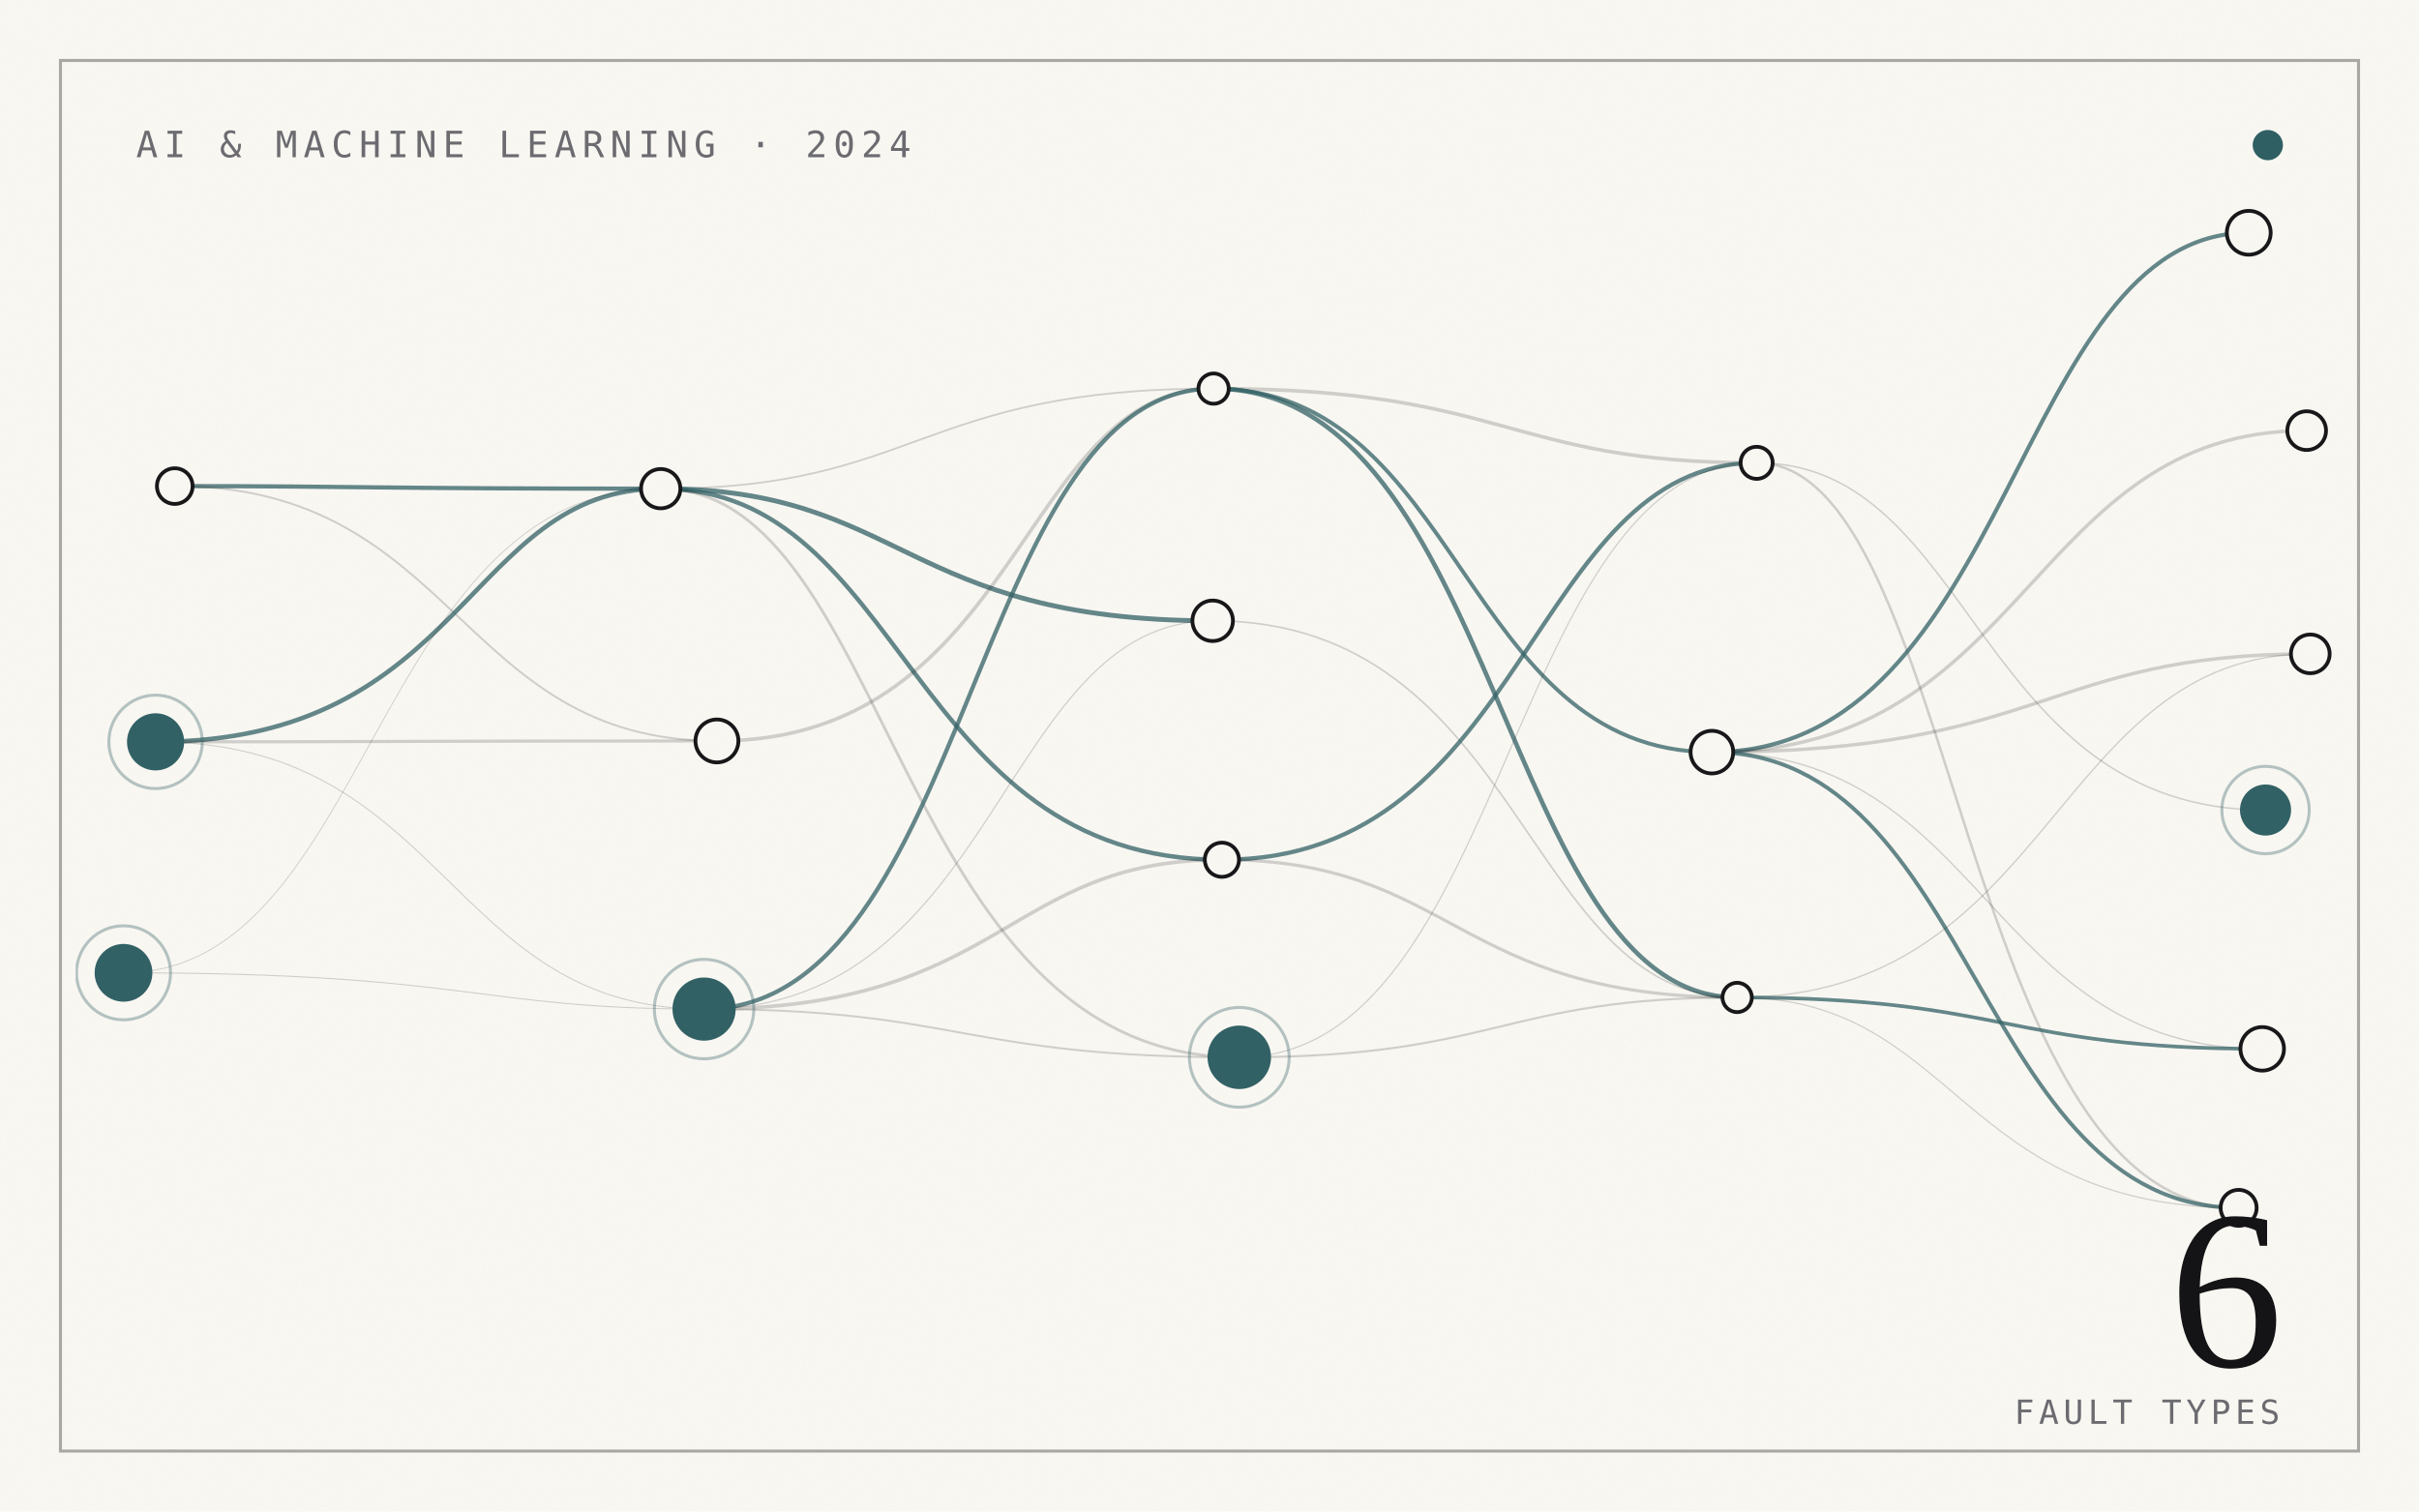
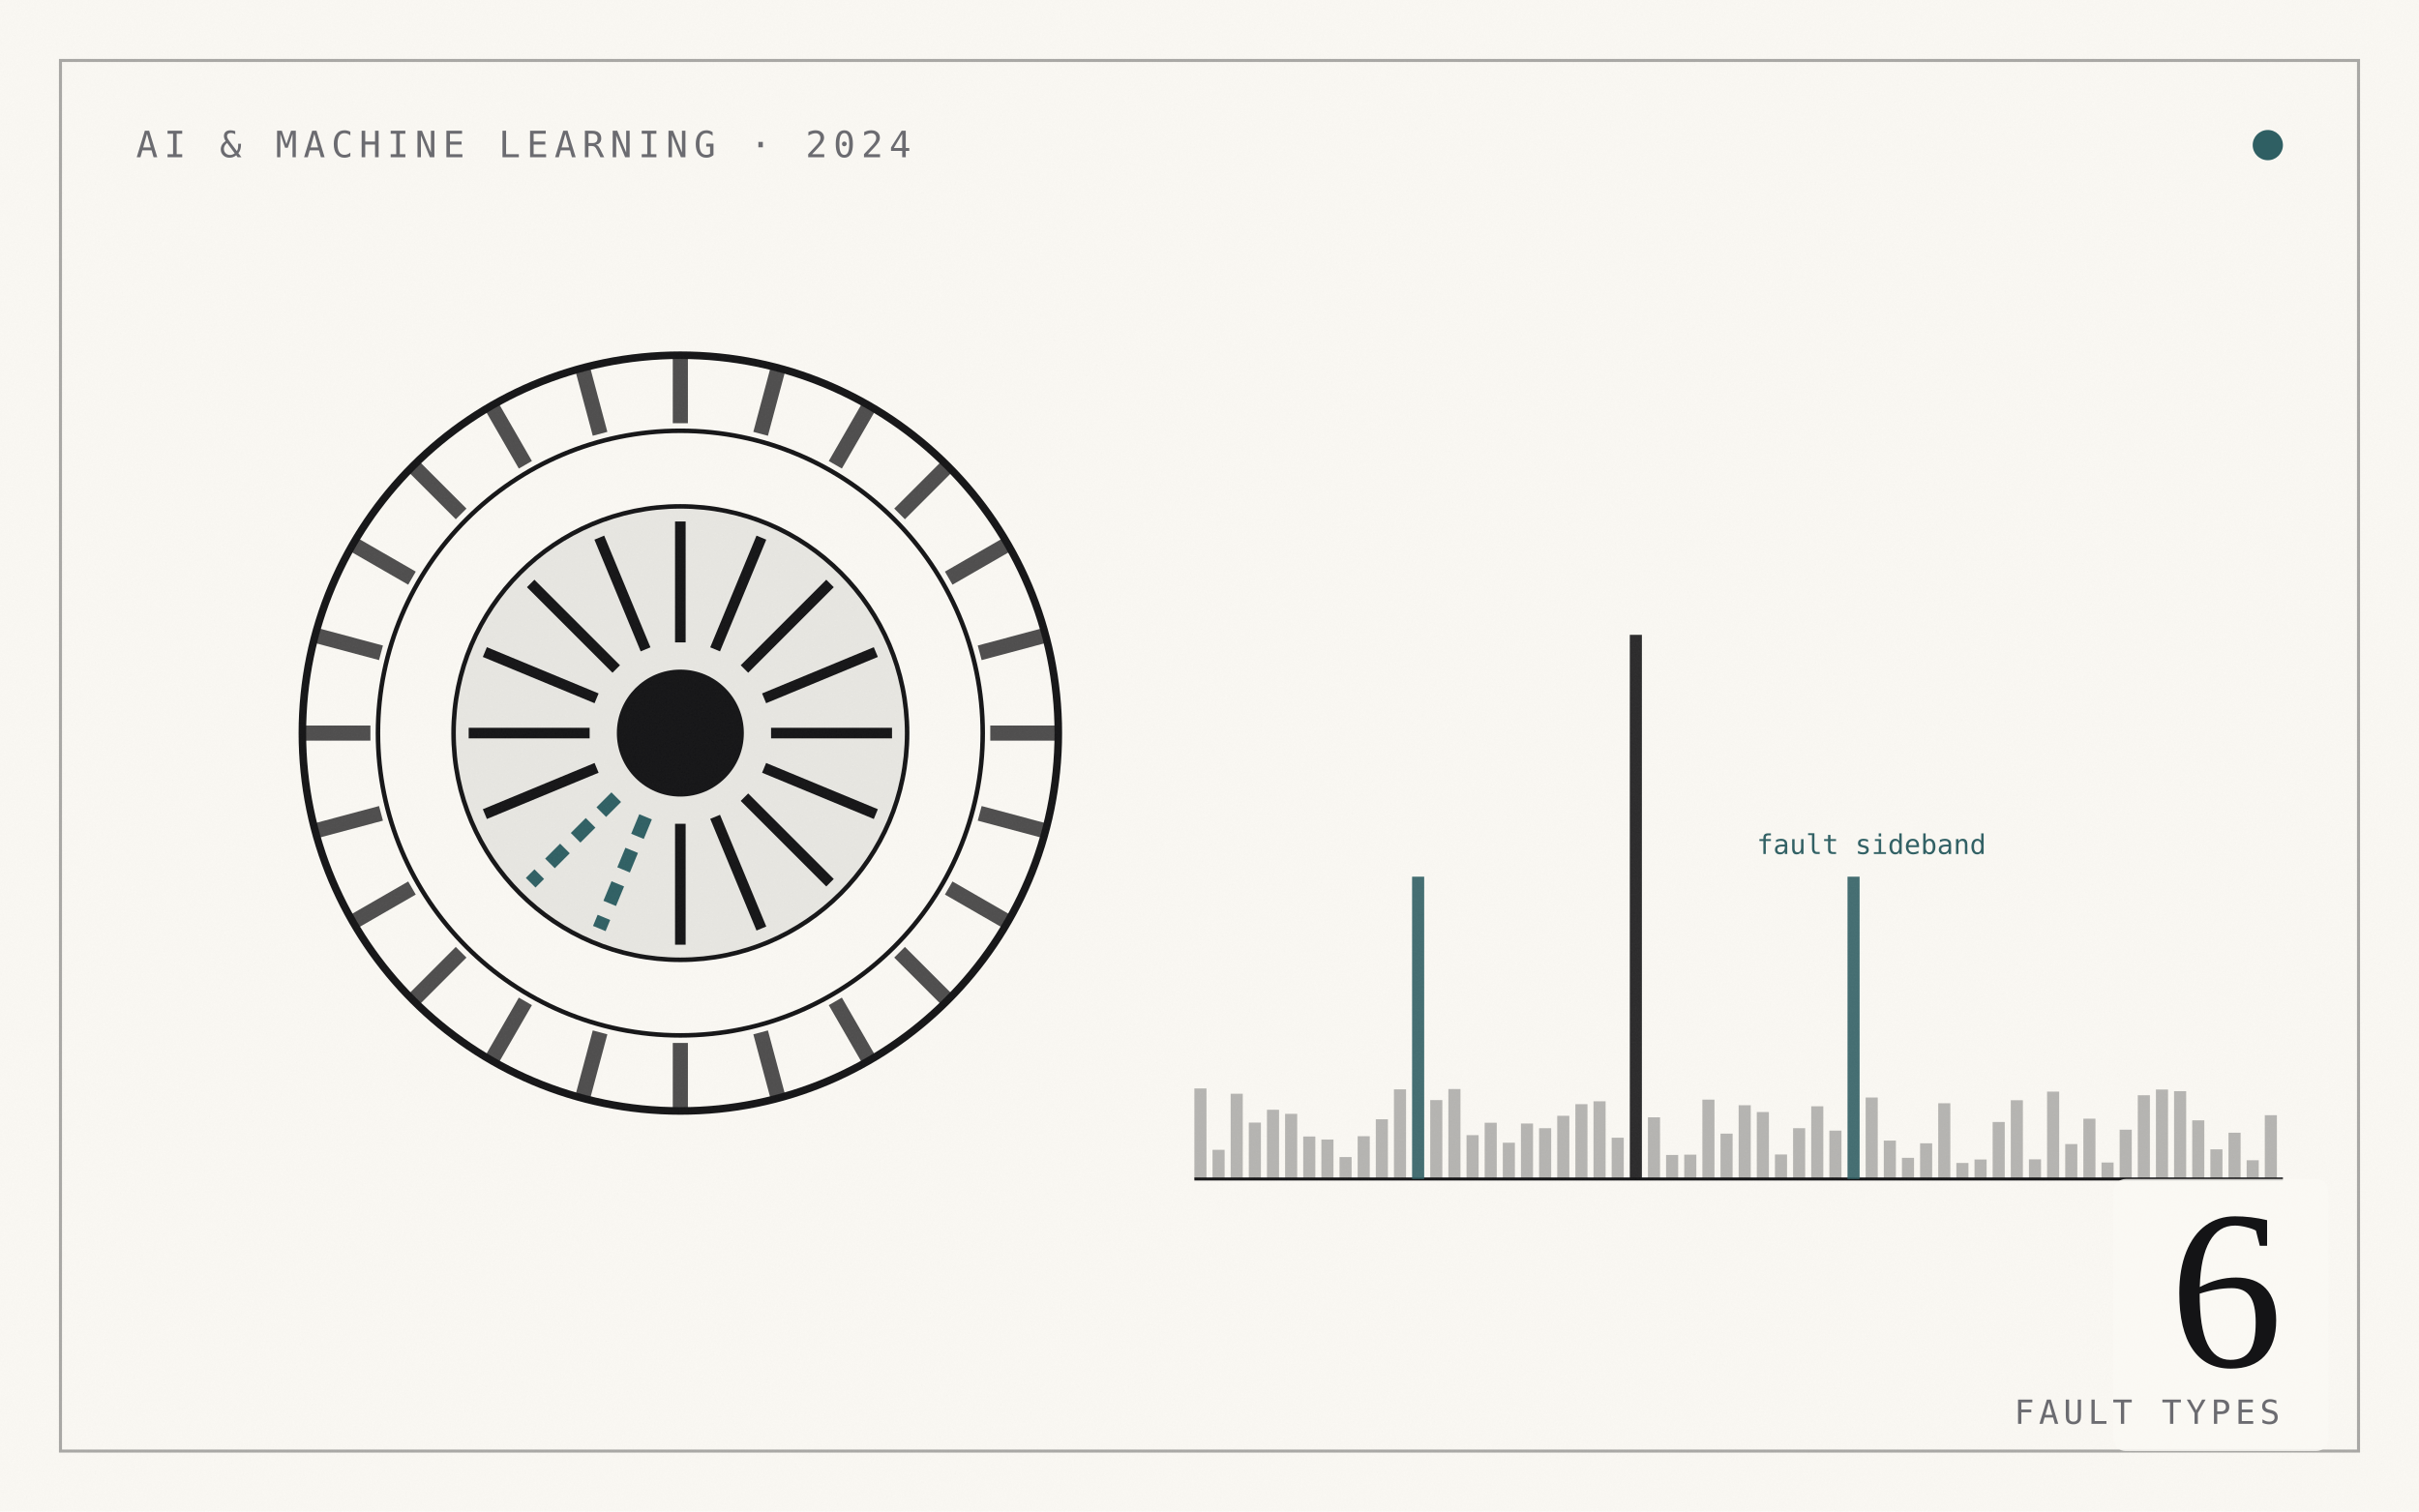
<svg xmlns="http://www.w3.org/2000/svg" width="1600" height="1000" viewBox="0 0 1600 1000" role="img" aria-label="Induction Motor Fault Detection thumbnail">
  <defs>
    <filter id="grain" x="0" y="0" width="100%" height="100%">
      <feTurbulence type="fractalNoise" baseFrequency="0.9" numOctaves="2" stitchTiles="stitch" />
      <feColorMatrix type="saturate" values="0" />
      <feComponentTransfer>
        <feFuncA type="table" tableValues="0 0.06" />
      </feComponentTransfer>
    </filter>
    <clipPath id="safe">
      <rect x="50" y="110" width="1500" height="790" />
    </clipPath>
  </defs>
  <rect width="1600" height="1000" fill="#FAF8F3" />
  <g clip-path="url(#safe)">
-     <path d="M115.6 321.6 C 241.1 321.6, 241.1 323.3, 437 323.3" stroke="#2F5F63" stroke-opacity="0.75" stroke-width="2.8" fill="none" />
-     <path d="M115.6 321.6 C 302.8 321.6, 302.8 490.2, 474.2 490.2" stroke="#141416" stroke-opacity="0.18" stroke-width="1.3" fill="none" />
-     <path d="M102.9 490.8 C 308.7 490.8, 308.7 323.3, 437 323.3" stroke="#2F5F63" stroke-opacity="0.75" stroke-width="3" fill="none" />
-     <path d="M102.9 490.8 C 264 490.8, 264 490.2, 474.2 490.2" stroke="#141416" stroke-opacity="0.18" stroke-width="2.1" fill="none" />
-     <path d="M102.9 490.8 C 295.8 490.8, 295.8 667.6, 465.7 667.6" stroke="#141416" stroke-opacity="0.18" stroke-width="0.7" fill="none" />
-     <path d="M81.7 643.6 C 246.2 643.6, 246.2 323.3, 437 323.3" stroke="#141416" stroke-opacity="0.18" stroke-width="0.6" fill="none" />
-     <path d="M81.7 643.6 C 313.2 643.6, 313.2 667.6, 465.7 667.6" stroke="#141416" stroke-opacity="0.18" stroke-width="0.7" fill="none" />
-     <path d="M437 323.3 C 607.3 323.3, 607.3 257.1, 802.7 257.1" stroke="#141416" stroke-opacity="0.18" stroke-width="1.2" fill="none" />
-     <path d="M437 323.3 C 597.4 323.3, 597.4 410.7, 802.1 410.7" stroke="#2F5F63" stroke-opacity="0.75" stroke-width="3.2" fill="none" />
-     <path d="M437 323.3 C 599.8 323.3, 599.8 568.8, 808.2 568.8" stroke="#2F5F63" stroke-opacity="0.75" stroke-width="2.9" fill="none" />
-     <path d="M437 323.3 C 590.6 323.3, 590.6 699.5, 819.7 699.5" stroke="#141416" stroke-opacity="0.18" stroke-width="1.9" fill="none" />
-     <path d="M474.2 490.2 C 675.3 490.2, 675.3 257.1, 802.7 257.1" stroke="#141416" stroke-opacity="0.18" stroke-width="2.4" fill="none" />
-     <path d="M465.7 667.6 C 642.3 667.6, 642.3 257.1, 802.7 257.1" stroke="#2F5F63" stroke-opacity="0.75" stroke-width="2.8" fill="none" />
-     <path d="M465.7 667.6 C 661.6 667.6, 661.6 410.7, 802.1 410.7" stroke="#141416" stroke-opacity="0.18" stroke-width="0.8" fill="none" />
-     <path d="M465.7 667.6 C 664.9 667.6, 664.9 568.8, 808.2 568.8" stroke="#141416" stroke-opacity="0.18" stroke-width="2.4" fill="none" />
-     <path d="M465.7 667.6 C 635.5 667.6, 635.5 699.5, 819.7 699.5" stroke="#141416" stroke-opacity="0.18" stroke-width="1.3" fill="none" />
-     <path d="M802.7 257.1 C 996.7 257.1, 996.7 306.2, 1161.9 306.2" stroke="#141416" stroke-opacity="0.18" stroke-width="2.4" fill="none" />
-     <path d="M802.7 257.1 C 966.9 257.1, 966.9 497.6, 1132.3 497.6" stroke="#2F5F63" stroke-opacity="0.75" stroke-width="2.6" fill="none" />
-     <path d="M802.7 257.1 C 992.6 257.1, 992.6 659.9, 1149 659.9" stroke="#2F5F63" stroke-opacity="0.75" stroke-width="3" fill="none" />
-     <path d="M802.1 410.7 C 1007.9 410.7, 1007.9 659.9, 1149 659.9" stroke="#141416" stroke-opacity="0.18" stroke-width="1.1" fill="none" />
-     <path d="M808.2 568.8 C 1011.3 568.8, 1011.3 306.2, 1161.9 306.2" stroke="#2F5F63" stroke-opacity="0.75" stroke-width="2.8" fill="none" />
-     <path d="M808.2 568.8 C 961.6 568.8, 961.6 659.9, 1149 659.9" stroke="#141416" stroke-opacity="0.18" stroke-width="2.1" fill="none" />
-     <path d="M819.7 699.5 C 997.5 699.5, 997.5 306.2, 1161.9 306.2" stroke="#141416" stroke-opacity="0.18" stroke-width="0.8" fill="none" />
-     <path d="M819.7 699.5 C 991.9 699.5, 991.9 659.9, 1149 659.9" stroke="#141416" stroke-opacity="0.18" stroke-width="1.4" fill="none" />
-     <path d="M1161.9 306.2 C 1306.3 306.2, 1306.3 535.9, 1498.5 535.9" stroke="#141416" stroke-opacity="0.18" stroke-width="1" fill="none" />
-     <path d="M1161.9 306.2 C 1295.2 306.2, 1295.2 799.1, 1480.7 799.1" stroke="#141416" stroke-opacity="0.18" stroke-width="1.7" fill="none" />
-     <path d="M1132.3 497.6 C 1332 497.6, 1332 154, 1487.4 154" stroke="#2F5F63" stroke-opacity="0.75" stroke-width="2.7" fill="none" />
-     <path d="M1132.3 497.6 C 1342.1 497.6, 1342.1 284.9, 1525.7 284.9" stroke="#141416" stroke-opacity="0.18" stroke-width="2.3" fill="none" />
-     <path d="M1132.3 497.6 C 1352.6 497.6, 1352.6 432.6, 1528.1 432.6" stroke="#141416" stroke-opacity="0.18" stroke-width="2.3" fill="none" />
-     <path d="M1132.3 497.6 C 1314 497.6, 1314 693.9, 1496.3 693.9" stroke="#141416" stroke-opacity="0.18" stroke-width="0.9" fill="none" />
-     <path d="M1132.3 497.6 C 1307.1 497.6, 1307.1 799.1, 1480.7 799.1" stroke="#2F5F63" stroke-opacity="0.75" stroke-width="2.6" fill="none" />
-     <path d="M1149 659.9 C 1358.1 659.9, 1358.1 432.6, 1528.1 432.6" stroke="#141416" stroke-opacity="0.18" stroke-width="0.9" fill="none" />
-     <path d="M1149 659.9 C 1326.5 659.9, 1326.5 693.9, 1496.3 693.9" stroke="#2F5F63" stroke-opacity="0.75" stroke-width="2.4" fill="none" />
-     <path d="M1149 659.9 C 1294.7 659.9, 1294.7 799.1, 1480.7 799.1" stroke="#141416" stroke-opacity="0.18" stroke-width="0.8" fill="none" />
-     <circle cx="115.6" cy="321.6" r="11.8" fill="#FAF8F3" stroke="#141416" stroke-width="2.5" />
-     <circle cx="102.9" cy="490.8" r="18.9" fill="#2F5F63" stroke="#2F5F63" stroke-width="0" />
-     <circle cx="102.9" cy="490.8" r="30.9" fill="none" stroke="#2F5F63" stroke-opacity="0.35" stroke-width="2" />
-     <circle cx="81.7" cy="643.6" r="19.1" fill="#2F5F63" stroke="#2F5F63" stroke-width="0" />
-     <circle cx="81.7" cy="643.6" r="31.1" fill="none" stroke="#2F5F63" stroke-opacity="0.35" stroke-width="2" />
-     <circle cx="437" cy="323.3" r="13" fill="#FAF8F3" stroke="#141416" stroke-width="2.5" />
-     <circle cx="474.2" cy="490.2" r="14.2" fill="#FAF8F3" stroke="#141416" stroke-width="2.5" />
-     <circle cx="465.7" cy="667.6" r="20.9" fill="#2F5F63" stroke="#2F5F63" stroke-width="0" />
-     <circle cx="465.7" cy="667.6" r="32.9" fill="none" stroke="#2F5F63" stroke-opacity="0.35" stroke-width="2" />
-     <circle cx="802.7" cy="257.1" r="10" fill="#FAF8F3" stroke="#141416" stroke-width="2.5" />
-     <circle cx="802.1" cy="410.7" r="13.4" fill="#FAF8F3" stroke="#141416" stroke-width="2.5" />
-     <circle cx="808.2" cy="568.8" r="11.3" fill="#FAF8F3" stroke="#141416" stroke-width="2.5" />
-     <circle cx="819.7" cy="699.5" r="21" fill="#2F5F63" stroke="#2F5F63" stroke-width="0" />
-     <circle cx="819.7" cy="699.5" r="33" fill="none" stroke="#2F5F63" stroke-opacity="0.35" stroke-width="2" />
-     <circle cx="1161.9" cy="306.2" r="10.6" fill="#FAF8F3" stroke="#141416" stroke-width="2.5" />
-     <circle cx="1132.3" cy="497.6" r="14.1" fill="#FAF8F3" stroke="#141416" stroke-width="2.5" />
-     <circle cx="1149" cy="659.9" r="9.7" fill="#FAF8F3" stroke="#141416" stroke-width="2.5" />
-     <circle cx="1487.4" cy="154" r="14.5" fill="#FAF8F3" stroke="#141416" stroke-width="2.5" />
-     <circle cx="1525.7" cy="284.9" r="12.8" fill="#FAF8F3" stroke="#141416" stroke-width="2.5" />
-     <circle cx="1528.1" cy="432.6" r="12.8" fill="#FAF8F3" stroke="#141416" stroke-width="2.5" />
-     <circle cx="1498.5" cy="535.9" r="16.9" fill="#2F5F63" stroke="#2F5F63" stroke-width="0" />
-     <circle cx="1498.5" cy="535.9" r="28.9" fill="none" stroke="#2F5F63" stroke-opacity="0.35" stroke-width="2" />
-     <circle cx="1496.3" cy="693.9" r="14.4" fill="#FAF8F3" stroke="#141416" stroke-width="2.5" />
-     <circle cx="1480.7" cy="799.1" r="11.9" fill="#FAF8F3" stroke="#141416" stroke-width="2.5" />
+     <circle cx="450" cy="485" r="250" fill="#FAF8F3" stroke="#141416" stroke-width="5" />
+     <line x1="655" y1="485" x2="698" y2="485" stroke="#141416" stroke-width="10" stroke-opacity="0.75" />
+     <line x1="648" y1="538.1" x2="689.5" y2="549.2" stroke="#141416" stroke-width="10" stroke-opacity="0.75" />
+     <line x1="627.5" y1="587.5" x2="664.8" y2="609" stroke="#141416" stroke-width="10" stroke-opacity="0.75" />
+     <line x1="595" y1="630" x2="625.4" y2="660.4" stroke="#141416" stroke-width="10" stroke-opacity="0.75" />
+     <line x1="552.5" y1="662.5" x2="574" y2="699.8" stroke="#141416" stroke-width="10" stroke-opacity="0.75" />
+     <line x1="503.1" y1="683" x2="514.2" y2="724.5" stroke="#141416" stroke-width="10" stroke-opacity="0.75" />
+     <line x1="450" y1="690" x2="450" y2="733" stroke="#141416" stroke-width="10" stroke-opacity="0.75" />
+     <line x1="396.9" y1="683" x2="385.8" y2="724.5" stroke="#141416" stroke-width="10" stroke-opacity="0.75" />
+     <line x1="347.5" y1="662.5" x2="326" y2="699.8" stroke="#141416" stroke-width="10" stroke-opacity="0.75" />
+     <line x1="305" y1="630" x2="274.6" y2="660.4" stroke="#141416" stroke-width="10" stroke-opacity="0.75" />
+     <line x1="272.5" y1="587.5" x2="235.2" y2="609" stroke="#141416" stroke-width="10" stroke-opacity="0.75" />
+     <line x1="252" y1="538.1" x2="210.5" y2="549.2" stroke="#141416" stroke-width="10" stroke-opacity="0.75" />
+     <line x1="245" y1="485" x2="202" y2="485" stroke="#141416" stroke-width="10" stroke-opacity="0.75" />
+     <line x1="252" y1="431.9" x2="210.5" y2="420.8" stroke="#141416" stroke-width="10" stroke-opacity="0.75" />
+     <line x1="272.5" y1="382.5" x2="235.2" y2="361" stroke="#141416" stroke-width="10" stroke-opacity="0.75" />
+     <line x1="305" y1="340" x2="274.6" y2="309.6" stroke="#141416" stroke-width="10" stroke-opacity="0.75" />
+     <line x1="347.5" y1="307.5" x2="326" y2="270.2" stroke="#141416" stroke-width="10" stroke-opacity="0.75" />
+     <line x1="396.9" y1="287" x2="385.8" y2="245.5" stroke="#141416" stroke-width="10" stroke-opacity="0.75" />
+     <line x1="450" y1="280" x2="450" y2="237" stroke="#141416" stroke-width="10" stroke-opacity="0.75" />
+     <line x1="503.1" y1="287" x2="514.2" y2="245.5" stroke="#141416" stroke-width="10" stroke-opacity="0.75" />
+     <line x1="552.5" y1="307.5" x2="574" y2="270.2" stroke="#141416" stroke-width="10" stroke-opacity="0.75" />
+     <line x1="595" y1="340" x2="625.4" y2="309.6" stroke="#141416" stroke-width="10" stroke-opacity="0.75" />
+     <line x1="627.5" y1="382.5" x2="664.8" y2="361" stroke="#141416" stroke-width="10" stroke-opacity="0.75" />
+     <line x1="648" y1="431.9" x2="689.5" y2="420.8" stroke="#141416" stroke-width="10" stroke-opacity="0.75" />
+     <circle cx="450" cy="485" r="200" fill="none" stroke="#141416" stroke-width="3" />
+     <circle cx="450" cy="485" r="150" fill="#141416" fill-opacity="0.08" stroke="#141416" stroke-width="3" />
+     <line x1="510" y1="485" x2="590" y2="485" stroke="#141416" stroke-width="7" />
+     <line x1="505.4" y1="508" x2="579.3" y2="538.6" stroke="#141416" stroke-width="7" />
+     <line x1="492.4" y1="527.4" x2="549" y2="584" stroke="#141416" stroke-width="7" />
+     <line x1="473" y1="540.4" x2="503.6" y2="614.3" stroke="#141416" stroke-width="7" />
+     <line x1="450" y1="545" x2="450" y2="625" stroke="#141416" stroke-width="7" />
+     <line x1="427" y1="540.4" x2="396.4" y2="614.3" stroke="#2F5F63" stroke-width="9" stroke-dasharray="14 10" />
+     <line x1="407.6" y1="527.4" x2="351" y2="584" stroke="#2F5F63" stroke-width="9" stroke-dasharray="14 10" />
+     <line x1="394.6" y1="508" x2="320.7" y2="538.6" stroke="#141416" stroke-width="7" />
+     <line x1="390" y1="485" x2="310" y2="485" stroke="#141416" stroke-width="7" />
+     <line x1="394.6" y1="462" x2="320.7" y2="431.4" stroke="#141416" stroke-width="7" />
+     <line x1="407.6" y1="442.6" x2="351" y2="386" stroke="#141416" stroke-width="7" />
+     <line x1="427" y1="429.6" x2="396.4" y2="355.7" stroke="#141416" stroke-width="7" />
+     <line x1="450" y1="425" x2="450" y2="345" stroke="#141416" stroke-width="7" />
+     <line x1="473" y1="429.6" x2="503.6" y2="355.7" stroke="#141416" stroke-width="7" />
+     <line x1="492.4" y1="442.6" x2="549" y2="386" stroke="#141416" stroke-width="7" />
+     <line x1="505.4" y1="462" x2="579.3" y2="431.4" stroke="#141416" stroke-width="7" />
+     <circle cx="450" cy="485" r="42" fill="#141416" />
+     <line x1="790" y1="780" x2="1510" y2="780" stroke="#141416" stroke-width="2" />
+     <rect x="790" y="720.1" width="8" height="59.9" fill="#141416" fill-opacity="0.3" />
+     <rect x="802" y="760.7" width="8" height="19.3" fill="#141416" fill-opacity="0.3" />
+     <rect x="814" y="723.6" width="8" height="56.4" fill="#141416" fill-opacity="0.3" />
+     <rect x="826" y="742.7" width="8" height="37.3" fill="#141416" fill-opacity="0.3" />
+     <rect x="838" y="734.2" width="8" height="45.8" fill="#141416" fill-opacity="0.3" />
+     <rect x="850" y="736.9" width="8" height="43.1" fill="#141416" fill-opacity="0.3" />
+     <rect x="862" y="751.9" width="8" height="28.1" fill="#141416" fill-opacity="0.3" />
+     <rect x="874" y="753.9" width="8" height="26.1" fill="#141416" fill-opacity="0.3" />
+     <rect x="886" y="765.5" width="8" height="14.5" fill="#141416" fill-opacity="0.3" />
+     <rect x="898" y="751.7" width="8" height="28.3" fill="#141416" fill-opacity="0.3" />
+     <rect x="910" y="740.5" width="8" height="39.5" fill="#141416" fill-opacity="0.3" />
+     <rect x="922" y="720.7" width="8" height="59.3" fill="#141416" fill-opacity="0.3" />
+     <rect x="934" y="580" width="8" height="200" fill="#2F5F63" fill-opacity="0.9" />
+     <rect x="946" y="727.8" width="8" height="52.2" fill="#141416" fill-opacity="0.3" />
+     <rect x="958" y="720.5" width="8" height="59.5" fill="#141416" fill-opacity="0.3" />
+     <rect x="970" y="751" width="8" height="29" fill="#141416" fill-opacity="0.3" />
+     <rect x="982" y="742.8" width="8" height="37.2" fill="#141416" fill-opacity="0.3" />
+     <rect x="994" y="756" width="8" height="24" fill="#141416" fill-opacity="0.3" />
+     <rect x="1006" y="743.3" width="8" height="36.7" fill="#141416" fill-opacity="0.3" />
+     <rect x="1018" y="746.4" width="8" height="33.6" fill="#141416" fill-opacity="0.3" />
+     <rect x="1030" y="738.2" width="8" height="41.8" fill="#141416" fill-opacity="0.3" />
+     <rect x="1042" y="730.5" width="8" height="49.5" fill="#141416" fill-opacity="0.3" />
+     <rect x="1054" y="728.6" width="8" height="51.4" fill="#141416" fill-opacity="0.3" />
+     <rect x="1066" y="752.7" width="8" height="27.3" fill="#141416" fill-opacity="0.3" />
+     <rect x="1078" y="420" width="8" height="360" fill="#141416" fill-opacity="0.9" />
+     <rect x="1090" y="739.2" width="8" height="40.8" fill="#141416" fill-opacity="0.3" />
+     <rect x="1102" y="764.1" width="8" height="15.9" fill="#141416" fill-opacity="0.3" />
+     <rect x="1114" y="763.9" width="8" height="16.1" fill="#141416" fill-opacity="0.3" />
+     <rect x="1126" y="727.5" width="8" height="52.5" fill="#141416" fill-opacity="0.3" />
+     <rect x="1138" y="750" width="8" height="30" fill="#141416" fill-opacity="0.3" />
+     <rect x="1150" y="731.2" width="8" height="48.8" fill="#141416" fill-opacity="0.3" />
+     <rect x="1162" y="735.7" width="8" height="44.3" fill="#141416" fill-opacity="0.3" />
+     <rect x="1174" y="763.8" width="8" height="16.2" fill="#141416" fill-opacity="0.3" />
+     <rect x="1186" y="746.4" width="8" height="33.6" fill="#141416" fill-opacity="0.3" />
+     <rect x="1198" y="731.9" width="8" height="48.1" fill="#141416" fill-opacity="0.3" />
+     <rect x="1210" y="748" width="8" height="32" fill="#141416" fill-opacity="0.3" />
+     <rect x="1222" y="580" width="8" height="200" fill="#2F5F63" fill-opacity="0.9" />
+     <rect x="1234" y="726.1" width="8" height="53.9" fill="#141416" fill-opacity="0.3" />
+     <rect x="1246" y="754.6" width="8" height="25.4" fill="#141416" fill-opacity="0.3" />
+     <rect x="1258" y="766" width="8" height="14" fill="#141416" fill-opacity="0.3" />
+     <rect x="1270" y="756.4" width="8" height="23.6" fill="#141416" fill-opacity="0.3" />
+     <rect x="1282" y="729.9" width="8" height="50.1" fill="#141416" fill-opacity="0.3" />
+     <rect x="1294" y="769.4" width="8" height="10.6" fill="#141416" fill-opacity="0.3" />
+     <rect x="1306" y="767.1" width="8" height="12.9" fill="#141416" fill-opacity="0.3" />
+     <rect x="1318" y="742.3" width="8" height="37.7" fill="#141416" fill-opacity="0.3" />
+     <rect x="1330" y="727.9" width="8" height="52.1" fill="#141416" fill-opacity="0.3" />
+     <rect x="1342" y="767" width="8" height="13" fill="#141416" fill-opacity="0.3" />
+     <rect x="1354" y="722.2" width="8" height="57.8" fill="#141416" fill-opacity="0.3" />
+     <rect x="1366" y="756.9" width="8" height="23.1" fill="#141416" fill-opacity="0.3" />
+     <rect x="1378" y="740.1" width="8" height="39.9" fill="#141416" fill-opacity="0.3" />
+     <rect x="1390" y="769.1" width="8" height="10.9" fill="#141416" fill-opacity="0.3" />
+     <rect x="1402" y="747.4" width="8" height="32.6" fill="#141416" fill-opacity="0.3" />
+     <rect x="1414" y="724.6" width="8" height="55.4" fill="#141416" fill-opacity="0.3" />
+     <rect x="1426" y="720.8" width="8" height="59.2" fill="#141416" fill-opacity="0.3" />
+     <rect x="1438" y="721.9" width="8" height="58.1" fill="#141416" fill-opacity="0.3" />
+     <rect x="1450" y="741.2" width="8" height="38.8" fill="#141416" fill-opacity="0.3" />
+     <rect x="1462" y="760.4" width="8" height="19.6" fill="#141416" fill-opacity="0.3" />
+     <rect x="1474" y="749.4" width="8" height="30.6" fill="#141416" fill-opacity="0.3" />
+     <rect x="1486" y="767.6" width="8" height="12.4" fill="#141416" fill-opacity="0.3" />
+     <rect x="1498" y="737.8" width="8" height="42.2" fill="#141416" fill-opacity="0.3" />
+     <text x="1162" y="565" font-family="ui-monospace, 'JetBrains Mono', Menlo, monospace" font-size="18" fill="#2F5F63">fault sideband</text>
  </g>
  <rect width="1600" height="1000" filter="url(#grain)" opacity="0.7" />
  <rect x="40" y="40" width="1520" height="920" fill="none" stroke="#141416" stroke-opacity="0.35" stroke-width="2" />
  <text x="90" y="104" font-family="ui-monospace, 'JetBrains Mono', Menlo, monospace" font-size="24" letter-spacing="4" fill="#6B6B70">AI &amp; MACHINE LEARNING  ·  2024</text>
  <circle cx="1500" cy="96" r="10" fill="#2F5F63" />
+   <rect x="1398" y="780" width="142" height="180" fill="#FAF8F3" fill-opacity="0.82" rx="8" />
  <text x="1510" y="904" text-anchor="end" font-family="Georgia, 'Times New Roman', serif" font-size="150" font-weight="500" fill="#141416" letter-spacing="-6">6</text>
  <text x="1508" y="942" text-anchor="end" font-family="ui-monospace, 'JetBrains Mono', Menlo, monospace" font-size="22" letter-spacing="3" fill="#6B6B70">FAULT TYPES</text>
</svg>
